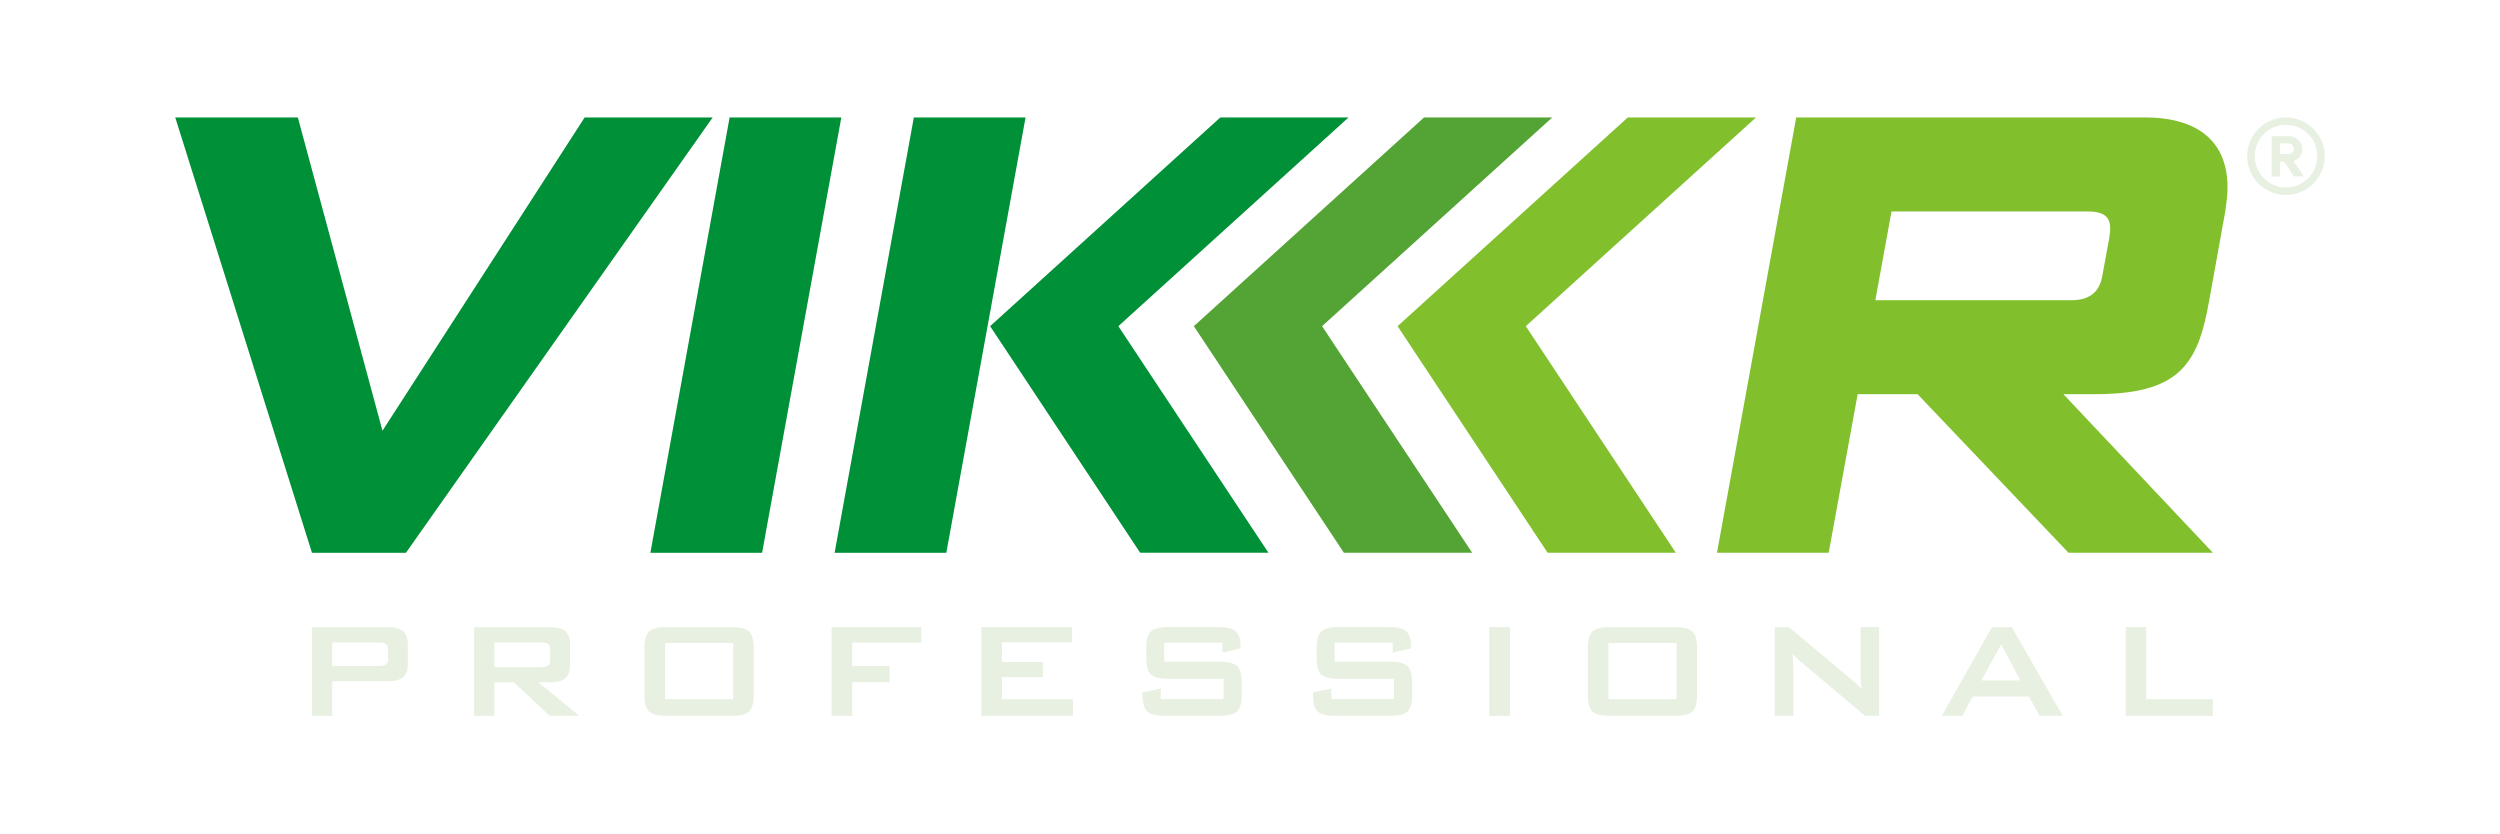
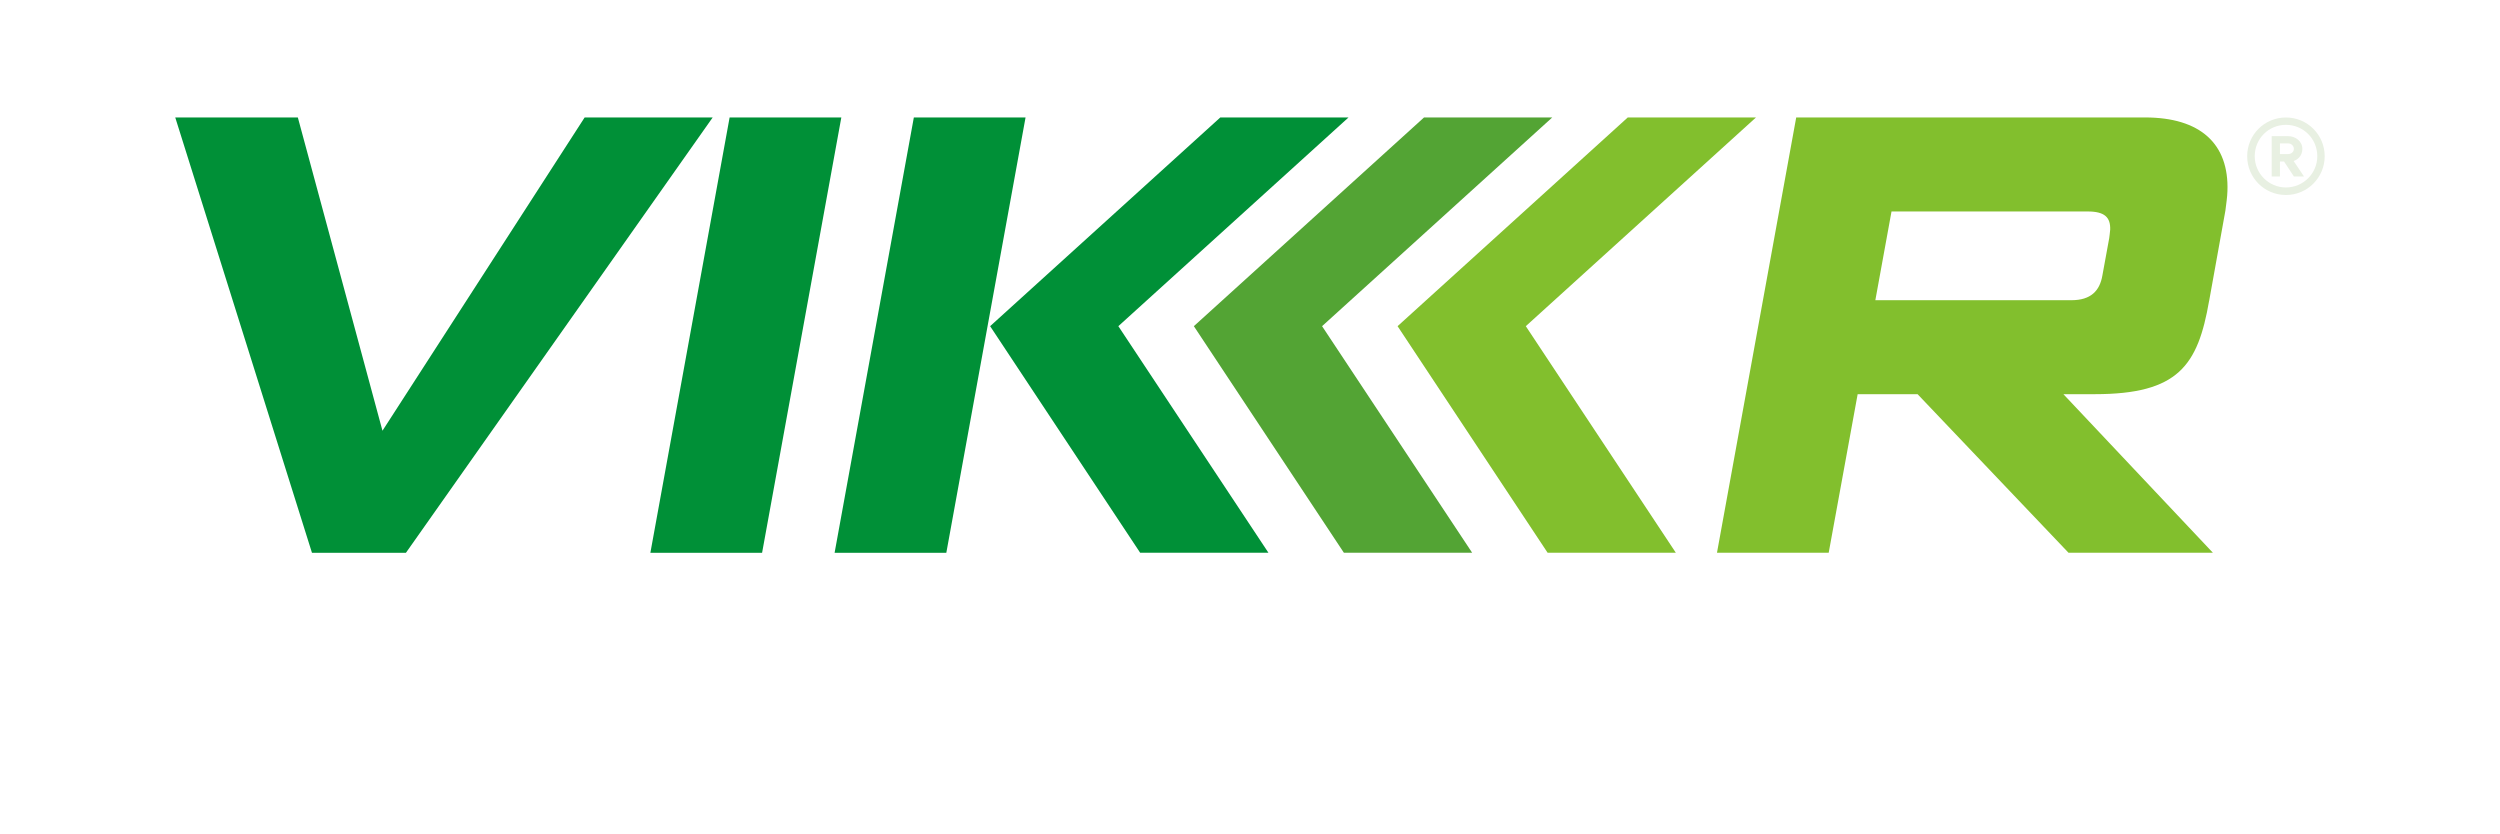
<svg xmlns="http://www.w3.org/2000/svg" id="Layer_1" data-name="Layer 1" viewBox="0 0 510.24 170.08">
  <defs>
    <style>
      .cls-1 {
        fill: #82bf2d;
      }

      .cls-1, .cls-2, .cls-3, .cls-4 {
        fill-rule: evenodd;
      }

      .cls-2 {
        fill: #009037;
      }

      .cls-5, .cls-4 {
        fill: #e8f0e2;
      }

      .cls-3 {
        fill: #53a434;
      }
    </style>
  </defs>
  <g>
    <polygon class="cls-2" points="193.14 112.82 170.34 112.82 186.51 23.98 209.31 23.98 193.14 112.82" />
    <polygon class="cls-2" points="82.85 112.82 63.67 112.82 35.77 23.98 60.79 23.98 78.06 87.91 119.32 23.98 145.45 23.98 82.85 112.82" />
    <polygon class="cls-2" points="155.54 112.82 132.74 112.82 148.91 23.98 171.71 23.98 155.54 112.82" />
    <path class="cls-1" d="M430.48,48.62c0-.13.18-1.2.2-1.73.09-2.53-1.12-3.73-4.59-3.73h-40.04s-3.3,18.11-3.3,18.11h40.04c3.89,0,5.76-1.87,6.3-5.06l1.39-7.59h0ZM450.87,61.4c-2.29,13.19-6.26,19.05-23.35,19.05h-6.39s30.51,32.36,30.51,32.36h-29.47s-30.8-32.36-30.8-32.36h-12.23s-5.91,32.36-5.91,32.36h-22.8s16.17-88.84,16.17-88.84h71.18c11.26,0,17.18,5.33,16.83,15.05-.04,1.2-.23,2.53-.42,3.99l-3.31,18.38Z" />
    <polygon class="cls-1" points="358.38 23.98 311.41 66.57 342.03 112.81 315.86 112.81 285.24 66.57 332.21 23.98 358.38 23.98" />
    <polygon class="cls-3" points="316.8 23.98 269.83 66.57 300.46 112.81 274.28 112.81 243.66 66.57 290.63 23.98 316.8 23.98" />
    <polygon class="cls-2" points="275.22 23.98 228.25 66.57 258.88 112.81 232.7 112.81 202.08 66.57 249.05 23.98 275.22 23.98" />
  </g>
-   <g>
-     <path class="cls-4" d="M77.29,131.12h-9.47s0,4.8,0,4.8h9.47c.73,0,1.23-.11,1.5-.32.27-.21.4-.58.4-1.12v-1.94c0-.52-.14-.9-.4-1.1-.27-.21-.77-.32-1.5-.32h0ZM63.67,146.1v-18.11s15.48,0,15.48,0c1.44,0,2.48.28,3.13.83.64.55.96,1.44.96,2.68v4.04c0,1.22-.32,2.11-.96,2.67-.65.55-1.69.83-3.13.83h-11.34s0,7.06,0,7.06h-4.14Z" />
-     <path class="cls-4" d="M110.38,131.12h-9.47s0,5.04,0,5.04h9.47c.73,0,1.23-.11,1.5-.32.27-.21.4-.59.4-1.12v-2.17c0-.52-.13-.9-.4-1.1-.27-.21-.77-.32-1.5-.32h0ZM96.76,146.1v-18.11s15.48,0,15.48,0c1.44,0,2.48.28,3.13.83.65.55.97,1.44.97,2.68v4.25c0,1.22-.32,2.11-.97,2.67-.64.56-1.68.84-3.13.84h-2.36s8.36,6.84,8.36,6.84h-6.05s-7.3-6.84-7.3-6.84h-3.99s0,6.84,0,6.84h-4.14Z" />
-     <path class="cls-4" d="M135.74,142.69h13.89s0-11.46,0-11.46h-13.89s0,11.46,0,11.46h0ZM131.53,132.27c0-1.65.31-2.77.93-3.37.62-.61,1.8-.91,3.56-.91h13.33c1.76,0,2.95.3,3.56.91.62.61.92,1.73.92,3.37v9.54c0,1.66-.31,2.78-.92,3.39-.62.6-1.81.9-3.56.9h-13.33c-1.76,0-2.95-.3-3.56-.9-.62-.6-.93-1.73-.93-3.39v-9.54Z" />
-     <polygon class="cls-4" points="169.72 146.1 169.72 127.99 188.03 127.99 188.03 131.15 173.94 131.15 173.94 135.92 181.56 135.92 181.56 139.23 173.94 139.23 173.94 146.1 169.72 146.1" />
-     <polygon class="cls-4" points="200.27 146.1 200.27 127.99 218.81 127.99 218.81 131.08 204.49 131.08 204.49 135.12 212.85 135.12 212.85 138.2 204.49 138.2 204.49 142.69 218.98 142.69 218.98 146.1 200.27 146.1" />
-     <path class="cls-4" d="M249.47,131.16h-11.85s0,3.89,0,3.89h11.29c1.77,0,2.97.3,3.59.91.62.6.93,1.73.93,3.37v2.48c0,1.65-.31,2.77-.93,3.38-.62.61-1.82.91-3.59.91h-11.19c-1.77,0-2.97-.3-3.59-.91-.62-.61-.93-1.73-.93-3.38v-.5s3.72-.77,3.72-.77v2.14s12.8,0,12.8,0v-4.13s-11.29,0-11.29,0c-1.76,0-2.95-.3-3.56-.91-.62-.6-.93-1.73-.93-3.37v-2.01c0-1.64.31-2.77.93-3.37.62-.6,1.8-.91,3.56-.91h10.28c1.7,0,2.88.29,3.52.87.64.59.97,1.62.97,3.1v.38s-3.72.87-3.72.87v-2.05Z" />
-     <path class="cls-4" d="M284.25,131.16h-11.85s0,3.89,0,3.89h11.29c1.77,0,2.97.3,3.59.91.62.6.93,1.73.93,3.37v2.48c0,1.65-.31,2.77-.93,3.38-.62.61-1.82.91-3.59.91h-11.19c-1.77,0-2.97-.3-3.59-.91-.62-.61-.93-1.73-.93-3.38v-.5s3.72-.77,3.72-.77v2.14s12.8,0,12.8,0v-4.13s-11.29,0-11.29,0c-1.76,0-2.95-.3-3.56-.91-.62-.6-.93-1.73-.93-3.37v-2.01c0-1.64.31-2.77.93-3.37.62-.6,1.81-.91,3.56-.91h10.28c1.7,0,2.88.29,3.52.87.65.59.97,1.62.97,3.1v.38s-3.72.87-3.72.87v-2.05Z" />
-     <rect class="cls-5" x="303.96" y="127.99" width="4.22" height="18.11" />
-     <path class="cls-4" d="M328.28,142.69h13.89s0-11.46,0-11.46h-13.89s0,11.46,0,11.46h0ZM324.07,132.27c0-1.65.31-2.77.92-3.37.62-.61,1.8-.91,3.56-.91h13.33c1.75,0,2.94.3,3.56.91.62.61.92,1.73.92,3.37v9.54c0,1.66-.31,2.78-.92,3.39-.62.6-1.81.9-3.56.9h-13.33c-1.76,0-2.94-.3-3.56-.9-.62-.6-.92-1.73-.92-3.39v-9.54Z" />
-     <path class="cls-4" d="M362.22,146.1v-18.11h2.88s12.75,10.67,12.75,10.67c.44.35.82.69,1.15,1,.33.31.63.64.91.97-.07-1.02-.11-1.73-.14-2.16-.02-.42-.04-.75-.04-.98v-9.51h3.79s0,18.11,0,18.11h-2.88s-13.29-11.19-13.29-11.19c-.32-.29-.6-.54-.84-.77-.24-.23-.46-.46-.67-.7.06.56.1,1.09.13,1.58.03.5.04.93.04,1.3v9.78h-3.78Z" />
-     <path class="cls-4" d="M404.41,138.87h7.93s-3.91-7.37-3.91-7.37l-4.03,7.37h0ZM396.31,146.1l10.24-18.1h4.06s10.38,18.1,10.38,18.1h-4.72s-2.18-3.96-2.18-3.96h-11.47s-2.11,3.96-2.11,3.96h-4.2Z" />
-     <polygon class="cls-4" points="433.84 146.1 433.84 127.99 438.05 127.99 438.05 142.69 451.63 142.69 451.63 146.1 433.84 146.1" />
-   </g>
  <path class="cls-4" d="M466.55,38.26c-3.53,0-6.37-2.88-6.37-6.37,0-3.6,2.84-6.41,6.37-6.41s6.4,2.81,6.4,6.41c0,3.49-2.85,6.37-6.4,6.37h0ZM466.55,23.98c-4.37,0-7.91,3.51-7.91,7.91s3.54,7.91,7.91,7.91,7.91-3.55,7.91-7.91-3.51-7.91-7.91-7.91h0ZM465.33,29.26v2.18s1.71,0,1.71,0c.55,0,1.13-.42,1.13-1.04,0-.68-.59-1.13-1.13-1.13h-1.71ZM468.11,32.86c.74-.22,1.79-.99,1.79-2.47,0-1.61-1.48-2.6-2.86-2.6h-3.4s0,8.22,0,8.22h1.69s0-3.04,0-3.04h.84s2,3.04,2,3.04h2.06s-2.11-3.15-2.11-3.15Z" />
</svg>
